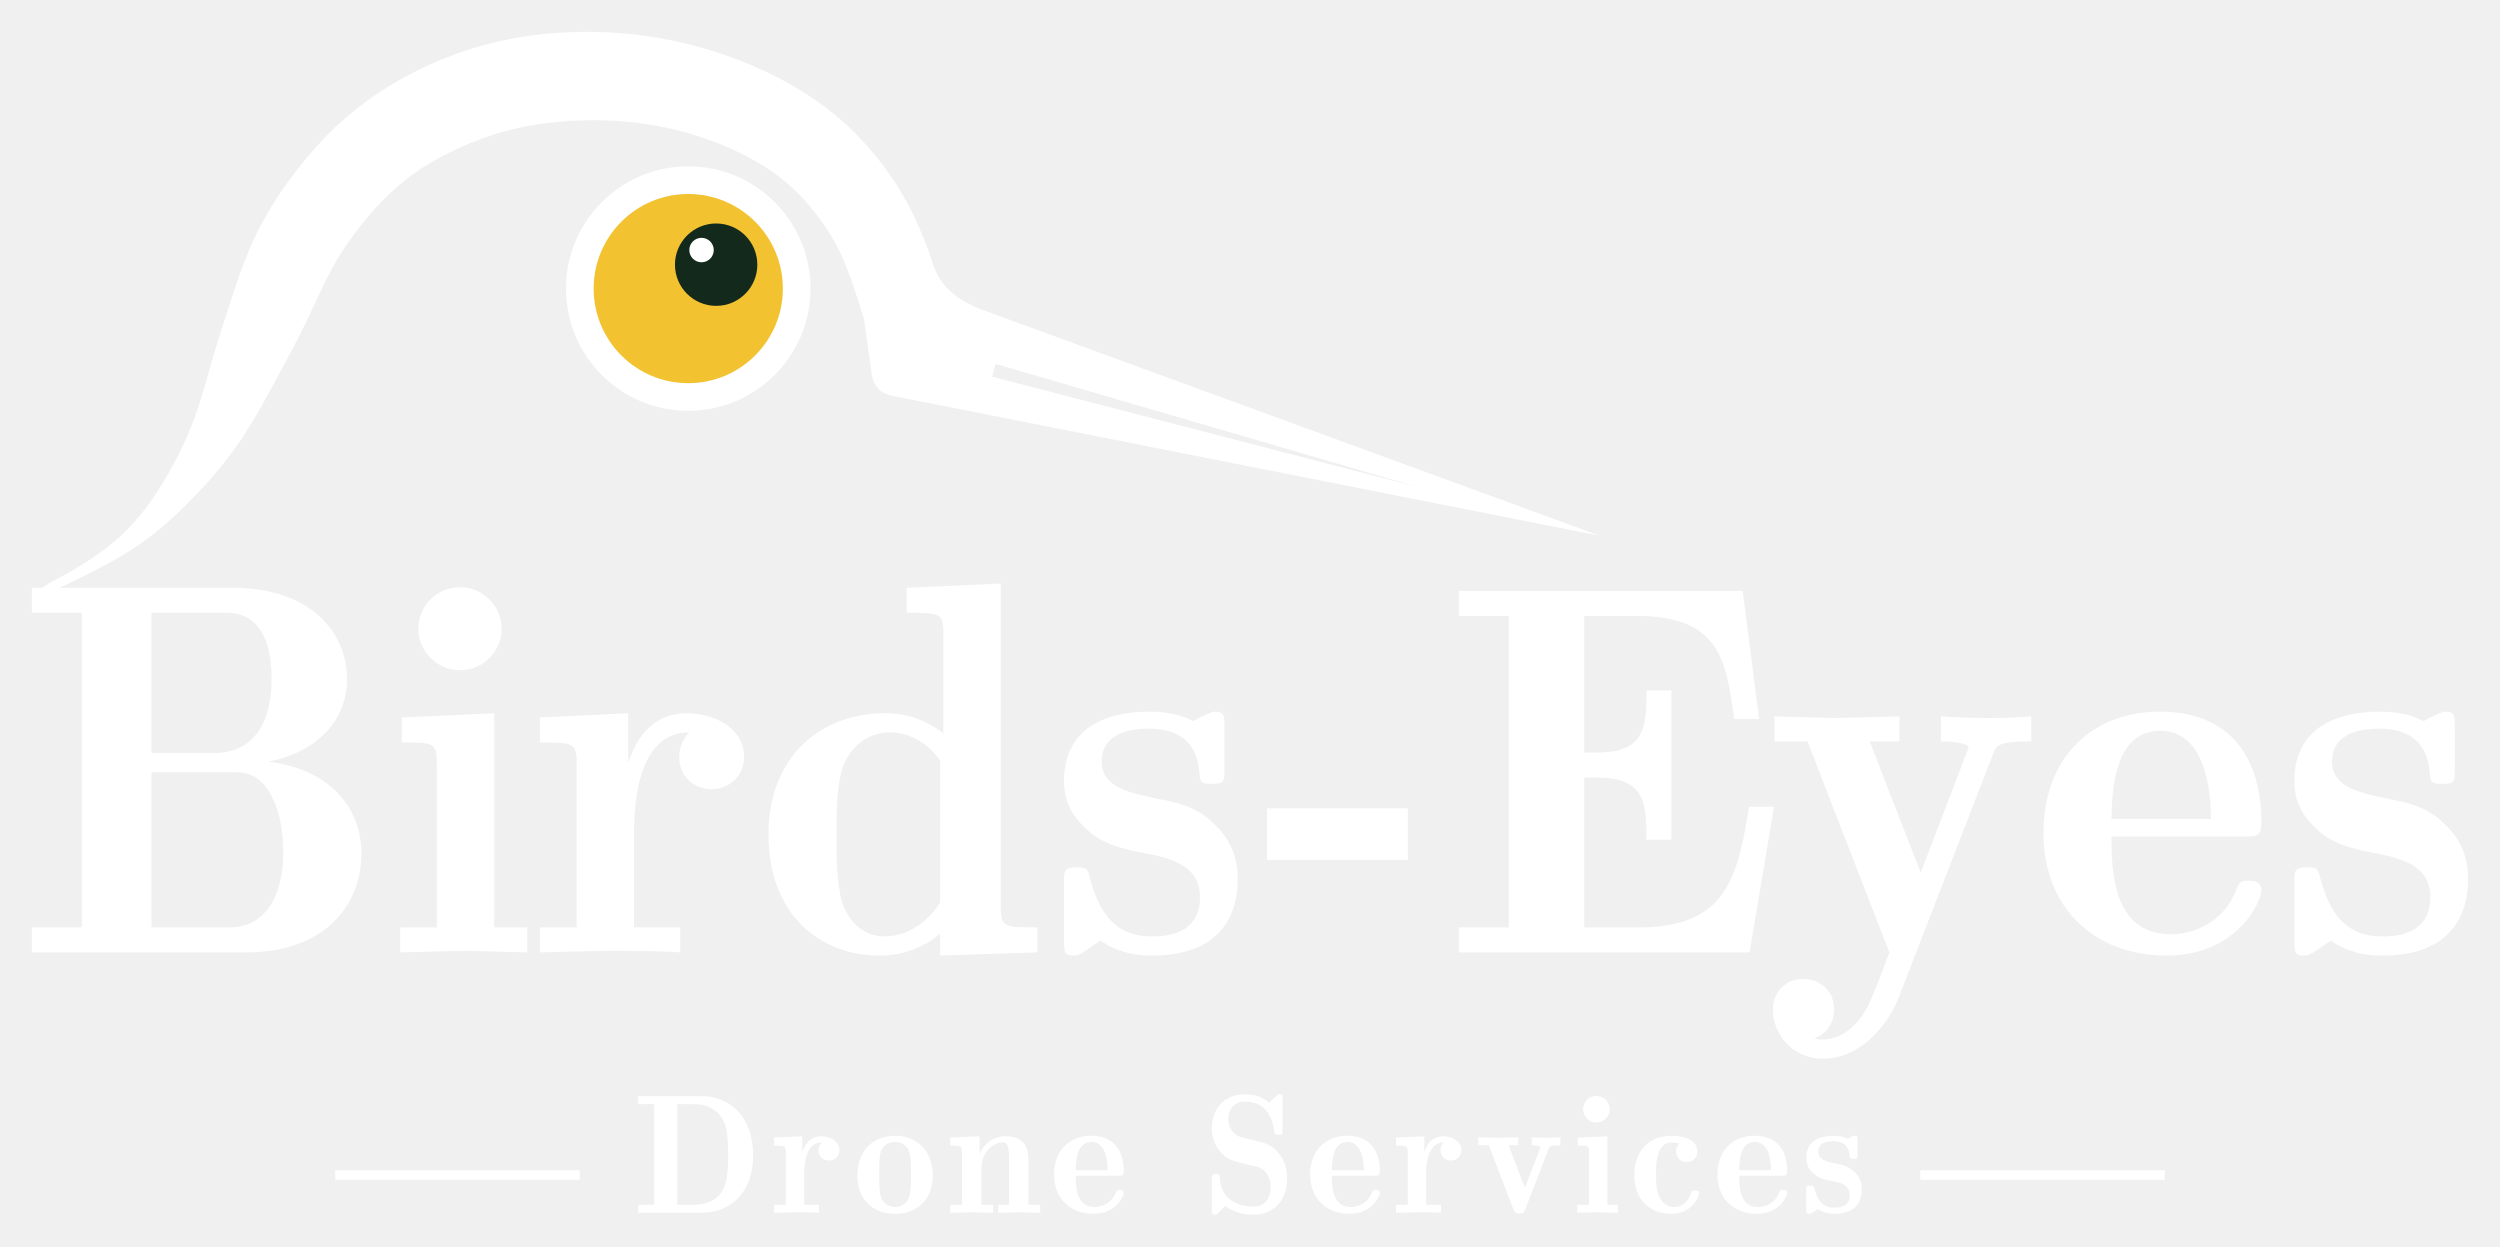
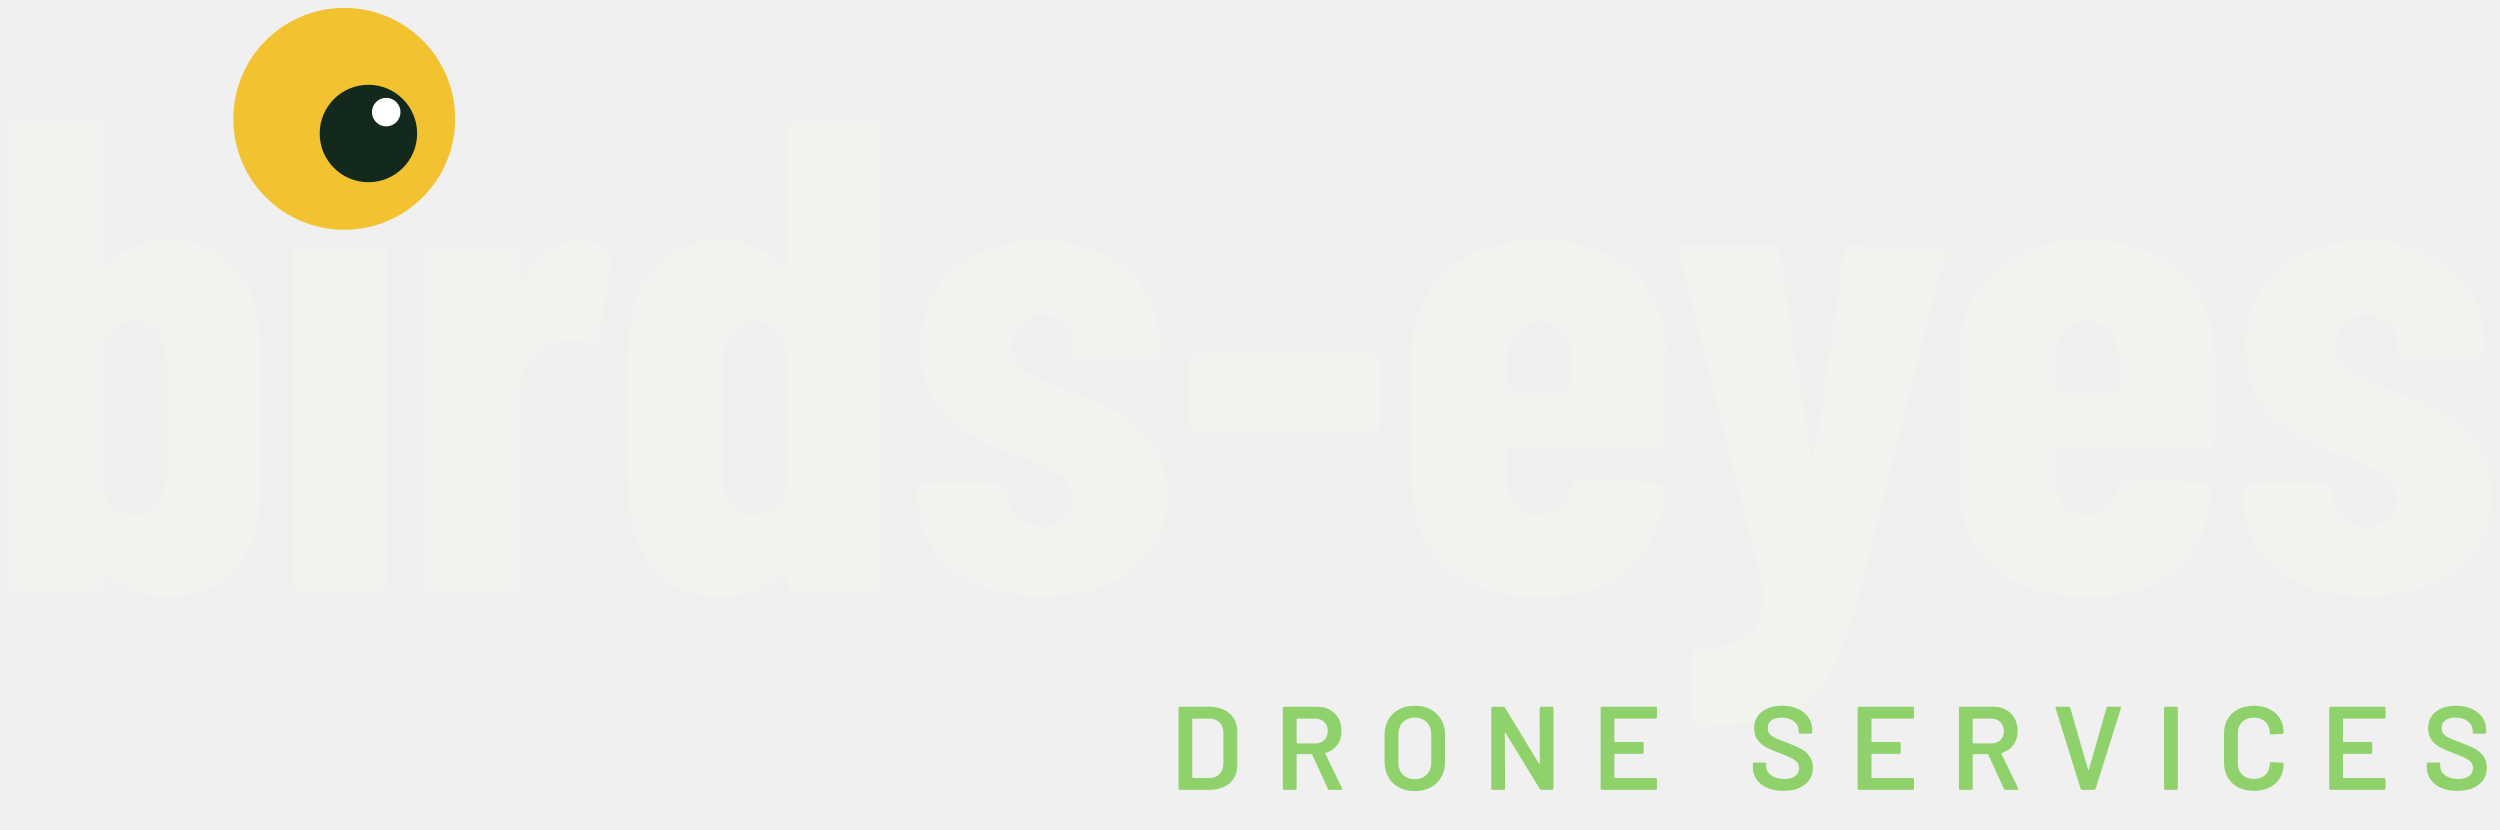
- <svg xmlns="http://www.w3.org/2000/svg" viewBox="-5.2 1.6 940.8 469.1" role="img" aria-labelledby="t">
-   <g fill="#FFFFFF">
-     <path d="M130.8 322.8C130.8 306.0 119.4 291.2 95.8 288.2C115.0 284.4 125.4 272.0 125.4 257.2C125.4 239.4 111.4 222.8 82.4 222.8H6.8V232.2H25.6V350.6H6.8V360.0H87.6C117.0 360.0 130.8 342.2 130.8 322.8ZM97.0 257.2C97.0 272.0 91.4 285.0 75.2 285.0H51.8V232.2H79.8C83.4 232.2 97.0 232.2 97.0 257.2ZM101.4 322.4C101.4 331.0 99.6 337.2 97.0 341.6C91.6 350.6 83.6 350.6 80.2 350.6H51.8V292.2H82.2C86.2 292.2 92.6 292.2 97.2 301.6C101.4 309.6 101.4 320.6 101.4 322.4Z M193.2 360.0V350.6H180.8V270.0L146 271.6V281.0C157.8 281.0 159.2 281.0 159.2 288.8V350.6H145.4V360.0L169.8 359.4ZM183.6 238.2C183.6 229.8 176.6 222.6 168 222.6C158.6 222.6 152.2 230.2 152.2 238.2C152.2 246.6 159.2 253.8 167.8 253.8C177.2 253.8 183.6 246.2 183.6 238.2Z M274.8 286.4C274.8 275.2 263.0 270.0 253.4 270.0C244.2 270.0 235.8 274.8 231.4 288.2H231.2V270.0L198.0 271.6V281.0C210.4 281.0 211.8 281.0 211.8 288.8V350.6H198.0V360.0L223.2 359.4C230.8 359.4 243.6 359.4 250.8 360.0V350.6H233.4V314.8C233.4 299.8 236.4 277.2 254.2 277.2C254.2 277.2 250.4 280.6 250.4 286.4C250.4 294.6 256.8 298.6 262.6 298.6C268.4 298.6 274.8 294.4 274.8 286.4Z M385.2 360.0V350.6C372.8 350.6 371.4 350.6 371.4 342.8V221.2L336 222.8V232.2C348.4 232.2 349.8 232.2 349.8 240.0V277.6C340.8 270.6 332.6 270.0 327.8 270.0C304 270.0 284 286.0 284 315.6C284 346.0 303.6 361.2 325.8 361.2C334 361.2 341.8 358.6 348.6 353.0V361.2ZM348.6 341.2C344 348.4 336.6 354.0 327.6 354.0C320.2 354.0 314.4 349.0 311.8 341.4C309.6 334.6 309.6 322.8 309.6 315.8C309.6 307.8 309.6 297.2 312 290.2C315 282.2 321.6 277.2 329.8 277.2C336 277.2 343.2 280.2 348.6 287.8Z M460.6 332.2C460.6 320.4 454.4 314.2 451.6 311.6C445.0 305.0 437.8 303.6 429.6 302.0C420.2 300.0 409.4 298.0 409.4 288.2C409.4 276.0 423.4 275.8 427.2 275.8C444.8 275.8 445.8 288.6 446.2 292.8C446.4 295.8 446.8 296.6 450.8 296.6C455.6 296.6 455.6 295.6 455.6 291.0V275.0C455.6 271.2 455.6 269.4 452.0 269.4C450.4 269.4 446.4 271.6 443.8 273.0C440.4 271.0 434.8 269.4 427.2 269.4C412.8 269.4 395.2 274.4 395.2 295.6C395.2 305.4 400.6 310.6 403.0 313.0C409.4 319.4 417.0 321.0 426.2 322.8C434.2 324.4 446.4 326.8 446.4 339.2C446.4 351.0 437.4 354.0 428.4 354.0C414.0 354.0 408.2 344.6 404.8 331.4C404.0 328.6 403.8 328.0 400.0 328.0C395.2 328.0 395.2 329.2 395.2 333.8V355.6C395.2 359.4 395.2 361.2 398.8 361.2C400.2 361.2 400.6 361.2 404.2 358.8C405.2 358.0 408.0 356.2 409.0 355.6C417.0 361.2 425.4 361.2 428.4 361.2C453.0 361.2 460.6 347.2 460.6 332.2Z M524.6 325.2V305.8H471.6V325.2Z M662.4 305.2H653.0C648.8 331.2 644.8 350.6 611.6 350.6H591.0V294.2H595.4C613.6 294.2 614.4 303.0 614.4 317.6H623.8V261.4H614.4C614.4 276.0 613.6 284.8 595.4 284.8H591.0V233.4H610.8C641.8 233.4 644.4 249.8 647.4 272.2H656.8L650.6 224.0H543.8V233.4H562.6V350.6H543.8V360.0H653.2Z M759.2 280.6V271.2C754.2 271.6 748.4 271.8 743.4 271.8C737.0 271.8 727.8 271.4 725.2 271.2V280.6C725.2 280.6 735.6 280.6 735.6 283.0L734.6 285.6L717.6 330.0L698.4 280.6H709.6V271.2L685.0 271.8L662.6 271.2V280.6H675.0L705.8 360.0C704.2 364.4 699.4 377.4 697.0 381.6C691.4 391.2 684.2 392.8 680.8 392.8C678.8 392.8 678.4 392.6 677.6 392.4C680.6 391.2 685.0 388.2 685.0 381.4C685.0 374.8 680.2 370.0 673.4 370.0C667.8 370.0 662.0 373.8 662.0 381.6C662.0 391.0 669.6 400.0 680.6 400.0C695.8 400.0 705.8 386.2 709.4 376.8L744.8 285.4C746.2 282.0 746.6 280.6 759.2 280.6Z M845.8 336.6C845.8 333.0 842.0 333.0 841.0 333.0C837.6 333.0 837.2 334.0 836.2 336.8C831.4 349.0 819.8 353.2 811.8 353.2C789.4 353.2 789.4 328.2 789.4 316.4H839.4C844.4 316.4 845.8 316.2 845.8 310.6C845.8 292.8 838.6 269.4 807.6 269.4C781.8 269.4 763.8 287.0 763.8 315.0C763.8 344.0 783.8 361.2 810.0 361.2C836.8 361.2 845.8 340.8 845.8 336.6ZM826.8 309.8H789.4C789.6 299.6 790.2 276.6 807.8 276.6C826.8 276.6 826.8 305.2 826.8 309.8Z M923.6 332.2C923.6 320.4 917.4 314.2 914.6 311.6C908.0 305.0 900.8 303.6 892.6 302.0C883.2 300.0 872.4 298.0 872.4 288.2C872.4 276.0 886.4 275.8 890.2 275.8C907.8 275.8 908.8 288.6 909.2 292.8C909.4 295.8 909.8 296.6 913.8 296.6C918.6 296.6 918.6 295.6 918.6 291.0V275.0C918.6 271.2 918.6 269.4 915.0 269.4C913.4 269.4 909.4 271.6 906.8 273.0C903.4 271.0 897.8 269.4 890.2 269.4C875.8 269.4 858.2 274.4 858.2 295.6C858.2 305.4 863.6 310.6 866.0 313.0C872.4 319.4 880.0 321.0 889.2 322.8C897.2 324.4 909.4 326.8 909.4 339.2C909.4 351.0 900.4 354.0 891.4 354.0C877.0 354.0 871.2 344.6 867.8 331.4C867.0 328.6 866.8 328.0 863.0 328.0C858.2 328.0 858.2 329.2 858.2 333.8V355.6C858.2 359.4 858.2 361.2 861.8 361.2C863.2 361.2 863.6 361.2 867.2 358.8C868.2 358.0 871.0 356.2 872.0 355.6C880.0 361.2 888.4 361.2 891.4 361.2C916.0 361.2 923.6 347.2 923.6 332.2Z" />
-     <g transform="translate(-3.20 17.20)">
-       <path d="M14.00 207.00 C14.17 206.63 13.19 206.07 15.05 204.76 C16.90 203.46 21.83 201.14 25.11 199.18 C28.40 197.22 31.69 195.21 34.76 193.01 C37.83 190.81 40.81 188.51 43.53 185.99 C46.25 183.46 48.74 180.72 51.09 177.85 C53.44 174.98 55.57 171.90 57.61 168.78 C59.64 165.66 61.53 162.39 63.29 159.13 C65.05 155.87 66.70 152.54 68.17 149.20 C69.64 145.86 70.92 142.53 72.12 139.08 C73.32 135.64 74.31 132.13 75.39 128.53 C76.46 124.92 77.47 121.16 78.58 117.45 C79.69 113.74 80.88 109.93 82.05 106.26 C83.22 102.58 84.36 99.05 85.59 95.39 C86.82 91.72 87.95 88.07 89.42 84.27 C90.89 80.47 92.49 76.47 94.38 72.61 C96.28 68.76 98.49 64.84 100.77 61.16 C103.05 57.48 105.51 53.99 108.08 50.56 C110.65 47.12 113.31 43.80 116.20 40.56 C119.09 37.32 122.15 34.12 125.41 31.13 C128.67 28.14 132.17 25.25 135.74 22.63 C139.31 20.00 143.05 17.59 146.83 15.37 C150.61 13.16 154.48 11.16 158.42 9.33 C162.36 7.50 166.38 5.85 170.48 4.39 C174.59 2.94 178.81 1.65 183.05 0.60 C187.29 -0.46 191.62 -1.30 195.90 -1.95 C200.19 -2.60 204.48 -3.02 208.76 -3.30 C213.04 -3.57 217.31 -3.66 221.59 -3.59 C225.86 -3.51 230.16 -3.27 234.42 -2.85 C238.68 -2.43 242.95 -1.84 247.17 -1.08 C251.39 -0.31 255.58 0.62 259.73 1.72 C263.88 2.83 268.01 4.11 272.06 5.55 C276.11 6.99 280.10 8.60 284.02 10.39 C287.95 12.17 291.82 14.10 295.62 16.27 C299.42 18.45 303.22 20.81 306.83 23.45 C310.44 26.08 314.02 29.01 317.30 32.08 C320.58 35.15 323.67 38.48 326.53 41.88 C329.39 45.28 332.01 48.79 334.45 52.50 C336.90 56.21 339.20 60.21 341.19 64.16 C343.19 68.11 345.09 72.91 346.43 76.22 C347.76 79.53 348.73 82.73 349.19 84.03 Q352.86 95.58 367.89 101.07 L600.00 186.00 L333.87 133.36 Q327.00 132.00 326.03 125.07 L323.14 104.42 C322.58 102.67 320.95 97.32 319.79 93.92 C318.62 90.51 317.46 87.12 316.16 84.01 C314.86 80.89 313.55 78.04 311.98 75.22 C310.41 72.40 308.63 69.72 306.72 67.09 C304.82 64.47 302.71 61.85 300.53 59.48 C298.35 57.11 296.08 54.92 293.65 52.87 C291.21 50.83 288.65 48.99 285.93 47.24 C283.20 45.48 280.28 43.87 277.29 42.37 C274.31 40.87 271.16 39.48 268.00 38.24 C264.85 37.00 261.61 35.88 258.35 34.91 C255.09 33.93 251.78 33.10 248.44 32.40 C245.11 31.70 241.72 31.13 238.33 30.70 C234.94 30.26 231.54 29.96 228.12 29.79 C224.71 29.62 221.27 29.58 217.84 29.66 C214.42 29.75 210.97 29.95 207.58 30.28 C204.20 30.61 200.84 31.06 197.55 31.65 C194.26 32.25 191.03 32.97 187.83 33.86 C184.62 34.74 181.44 35.78 178.31 36.95 C175.17 38.12 172.04 39.44 169.02 40.88 C166.00 42.32 163.02 43.88 160.19 45.56 C157.36 47.25 154.65 49.03 152.05 50.98 C149.46 52.94 147.01 55.02 144.61 57.28 C142.22 59.53 139.91 61.98 137.68 64.53 C135.45 67.08 133.25 69.83 131.23 72.57 C129.21 75.31 127.30 78.09 125.55 80.96 C123.80 83.82 122.31 86.66 120.73 89.75 C119.15 92.84 117.71 96.11 116.09 99.49 C114.47 102.86 112.78 106.51 111.03 109.99 C109.28 113.47 107.42 116.95 105.60 120.37 C103.78 123.78 102.00 127.07 100.12 130.49 C98.23 133.92 96.36 137.43 94.29 140.91 C92.21 144.38 90.02 147.97 87.66 151.35 C85.31 154.73 82.76 158.05 80.16 161.21 C77.56 164.37 74.85 167.36 72.07 170.29 C69.29 173.21 66.43 176.05 63.46 178.77 C60.48 181.48 57.42 184.13 54.22 186.55 C51.02 188.97 47.65 191.23 44.25 193.30 C40.86 195.36 37.33 197.16 33.86 198.97 C30.38 200.78 26.59 202.59 23.40 204.16 C20.20 205.73 16.25 207.92 14.68 208.39 C13.12 208.87 14.11 207.23 14.00 207.00 Z M371.34 126.15 L531.60 167.72 L372.66 121.33 Z" />
-       <path d="M211.00 93.00 a46.00 46.00 0 1 0 92.00 0 a46.00 46.00 0 1 0 -92.00 0 Z M222.00 93.00 a35.00 35.00 0 1 1 70.00 0 a35.00 35.00 0 1 1 -70.00 0 Z" />
-       <path fill="#F2C230" d="M221.40 93.00 a35.60 35.60 0 1 0 71.20 0 a35.60 35.60 0 1 0 -71.20 0 Z" />
-       <path fill="#13291C" d="M252.00 84.00 a15.50 15.50 0 1 0 31.00 0 a15.50 15.50 0 1 0 -31.00 0 Z" />
-       <path fill="#FFFFFF" d="M257.40 78.50 a4.60 4.60 0 1 0 9.20 0 a4.60 4.60 0 1 0 -9.20 0 Z" />
-     </g>
-     <path d="M278.224 436.432C278.224 421.584 269.264 414.096 258.768 414.096H234.96V417.104H240.976V454.992H234.96V458.0H258.768C269.456 458.0 278.224 450.64 278.224 436.432ZM268.816 436.432C268.816 443.152 268.304 446.736 266.768 449.552C264.72 453.136 260.752 454.992 256.144 454.992H249.68V417.104H256.08C260.624 417.104 264.656 418.96 266.768 422.864C268.304 425.616 268.816 429.328 268.816 436.432Z M310.672 434.448C310.672 430.864 306.896 429.2 303.824 429.2C300.88 429.2 298.192 430.736 296.784 435.024H296.72V429.2L286.096 429.712V432.72C290.064 432.72 290.512 432.72 290.512 435.216V454.992H286.096V458.0L294.16 457.808C296.592 457.808 300.688 457.808 302.992 458.0V454.992H297.424V443.536C297.424 438.736 298.384 431.504 304.08 431.504C304.08 431.504 302.864 432.592 302.864 434.448C302.864 437.072 304.912 438.352 306.768 438.352C308.624 438.352 310.672 437.008 310.672 434.448Z M345.808 443.984C345.808 434.96 340.176 429.008 331.6 429.008C323.344 429.008 317.456 434.704 317.456 443.984C317.456 453.2 323.472 458.384 331.6 458.384C340.048 458.384 345.808 452.944 345.808 443.984ZM337.616 443.344C337.616 446.352 337.616 449.68 336.976 451.856C336.336 454.352 333.968 455.824 331.664 455.824C329.296 455.824 326.864 454.416 326.16 451.6C325.648 449.488 325.648 445.584 325.648 443.344C325.648 440.336 325.648 437.264 326.224 435.216C326.864 432.784 329.232 431.312 331.6 431.312C334.352 431.312 336.464 433.168 337.04 435.216C337.616 437.328 337.616 440.4 337.616 443.344Z M386.256 458.0V454.992H381.84V438.224C381.84 433.424 380.304 429.2 373.2 429.2C368.592 429.2 365.328 431.824 363.472 435.664H363.408V429.2L352.4 429.712V432.72C356.368 432.72 356.816 432.72 356.816 435.216V454.992H352.4V458.0L360.464 457.808L368.528 458.0V454.992H364.112V441.616C364.112 434.512 369.04 431.504 372.24 431.504C373.264 431.504 374.544 431.824 374.544 437.456V454.992H370.384V458.0L378.256 457.808Z M417.68 450.512C417.68 449.36 416.464 449.36 416.144 449.36C415.056 449.36 414.928 449.68 414.608 450.576C413.072 454.48 409.36 455.824 406.8 455.824C399.632 455.824 399.632 447.824 399.632 444.048H415.632C417.232 444.048 417.68 443.984 417.68 442.192C417.68 436.496 415.376 429.008 405.456 429.008C397.2 429.008 391.44 434.64 391.44 443.6C391.44 452.88 397.84 458.384 406.224 458.384C414.8 458.384 417.68 451.856 417.68 450.512ZM411.6 441.936H399.632C399.696 438.672 399.888 431.312 405.52 431.312C411.6 431.312 411.6 440.464 411.6 441.936Z M479.184 445.008C479.184 441.168 477.968 438.224 476.368 436.048C473.68 432.4 471.184 431.824 465.744 430.48C463.952 430.032 461.776 429.52 461.072 429.264C458.896 428.432 457.04 426.0 457.04 422.864C457.04 419.792 458.576 416.144 463.376 416.144C472.784 416.144 474.064 425.168 474.384 427.6C474.576 428.56 474.896 428.688 475.92 428.688C477.456 428.688 477.456 428.368 477.456 426.896V415.184C477.456 413.968 477.456 413.392 476.304 413.392C475.728 413.392 475.664 413.456 474.192 414.864L472.464 416.592C469.968 414.48 467.024 413.392 463.312 413.392C455.312 413.392 450.832 419.024 450.832 426.192C450.832 429.968 452.176 432.784 453.904 434.896C456.464 437.968 458.768 438.48 464.4 439.888C465.872 440.208 468.368 440.848 468.752 440.976C471.888 442.384 472.976 445.584 472.976 448.208C472.976 451.344 471.696 455.696 466.512 455.696C461.968 455.696 454.288 453.84 453.84 444.88C453.776 443.728 453.776 443.408 452.368 443.408C450.832 443.408 450.832 443.792 450.832 445.264V456.912C450.832 458.128 450.832 458.704 451.984 458.704C452.56 458.704 452.624 458.64 454.096 457.232L455.888 455.44C459.6 458.256 464.08 458.704 466.576 458.704C474.896 458.704 479.184 452.56 479.184 445.008Z M514.064 450.512C514.064 449.36 512.848 449.36 512.528 449.36C511.44 449.36 511.312 449.68 510.992 450.576C509.456 454.48 505.744 455.824 503.184 455.824C496.016 455.824 496.016 447.824 496.016 444.048H512.016C513.616 444.048 514.064 443.984 514.064 442.192C514.064 436.496 511.76 429.008 501.84 429.008C493.584 429.008 487.824 434.64 487.824 443.6C487.824 452.88 494.224 458.384 502.608 458.384C511.184 458.384 514.064 451.856 514.064 450.512ZM507.984 441.936H496.016C496.08 438.672 496.272 431.312 501.904 431.312C507.984 431.312 507.984 440.464 507.984 441.936Z M544.72 434.448C544.72 430.864 540.944 429.2 537.872 429.2C534.928 429.2 532.24 430.736 530.832 435.024H530.768V429.2L520.144 429.712V432.72C524.112 432.72 524.56 432.72 524.56 435.216V454.992H520.144V458.0L528.208 457.808C530.64 457.808 534.736 457.808 537.04 458.0V454.992H531.472V443.536C531.472 438.736 532.432 431.504 538.128 431.504C538.128 431.504 536.912 432.592 536.912 434.448C536.912 437.072 538.96 438.352 540.816 438.352C542.672 438.352 544.72 437.008 544.72 434.448Z M582.032 432.592V429.584C580.432 429.712 578.576 429.776 576.976 429.776C574.928 429.776 572.112 429.648 571.216 429.584V432.592C571.664 432.592 574.48 432.656 574.48 433.36C574.48 433.36 574.48 433.488 574.224 434.128L568.656 448.592L562.512 432.592H566.16V429.584L558.288 429.776L551.12 429.584V432.592H555.088L564.24 456.464C564.88 458.128 565.584 458.256 566.608 458.256C568.208 458.256 568.464 457.552 568.848 456.528L577.552 434.0C577.936 432.976 578.128 432.592 582.032 432.592Z M603.664 458.0V454.992H599.696V429.2L588.56 429.712V432.72C592.336 432.72 592.784 432.72 592.784 435.216V454.992H588.368V458.0L596.176 457.808ZM600.592 419.024C600.592 416.336 598.352 414.032 595.6 414.032C592.592 414.032 590.544 416.464 590.544 419.024C590.544 421.712 592.784 424.016 595.536 424.016C598.544 424.016 600.592 421.584 600.592 419.024Z M634.256 450.512C634.256 449.616 633.36 449.616 632.72 449.616C631.76 449.616 631.504 449.68 631.248 450.448C630.8 451.728 629.392 455.824 624.656 455.824C622.352 455.824 620.368 454.416 619.216 451.92C618.064 449.424 618.0 446.544 618.0 443.472C618.0 439.504 618.0 431.568 623.952 431.568C625.104 431.568 625.808 431.696 626.832 431.888C626.256 432.4 625.552 433.424 625.552 434.896C625.552 437.712 627.792 438.928 629.52 438.928C631.504 438.928 633.552 437.584 633.552 434.896C633.552 430.672 628.816 429.008 623.76 429.008C615.312 429.008 609.808 434.832 609.808 443.792C609.808 453.264 616.016 458.384 623.568 458.384C632.272 458.384 634.256 451.216 634.256 450.512Z M667.344 450.512C667.344 449.36 666.128 449.36 665.808 449.36C664.72 449.36 664.592 449.68 664.272 450.576C662.736 454.48 659.024 455.824 656.464 455.824C649.296 455.824 649.296 447.824 649.296 444.048H665.296C666.896 444.048 667.344 443.984 667.344 442.192C667.344 436.496 665.04 429.008 655.12 429.008C646.864 429.008 641.104 434.64 641.104 443.6C641.104 452.88 647.504 458.384 655.888 458.384C664.464 458.384 667.344 451.856 667.344 450.512ZM661.264 441.936H649.296C649.36 438.672 649.552 431.312 655.184 431.312C661.264 431.312 661.264 440.464 661.264 441.936Z M695.44 449.104C695.44 445.328 693.456 443.344 692.56 442.512C690.448 440.4 688.144 439.952 685.52 439.44C682.512 438.8 679.056 438.16 679.056 435.024C679.056 431.12 683.536 431.056 684.752 431.056C690.384 431.056 690.704 435.152 690.832 436.496C690.896 437.456 691.024 437.712 692.304 437.712C693.84 437.712 693.84 437.392 693.84 435.92V430.8C693.84 429.584 693.84 429.008 692.688 429.008C692.176 429.008 690.896 429.712 690.064 430.16C688.976 429.52 687.184 429.008 684.752 429.008C680.144 429.008 674.512 430.608 674.512 437.392C674.512 440.528 676.24 442.192 677.008 442.96C679.056 445.008 681.488 445.52 684.432 446.096C686.992 446.608 690.896 447.376 690.896 451.344C690.896 455.12 688.016 456.08 685.136 456.08C680.528 456.08 678.672 453.072 677.584 448.848C677.328 447.952 677.264 447.76 676.048 447.76C674.512 447.76 674.512 448.144 674.512 449.616V456.592C674.512 457.808 674.512 458.384 675.664 458.384C676.112 458.384 676.24 458.384 677.392 457.616C677.712 457.36 678.608 456.784 678.928 456.592C681.488 458.384 684.176 458.384 685.136 458.384C693.008 458.384 695.44 453.904 695.44 449.104Z" />
-     <path d="M120.96 441.99h92v3.6h-92Z M717.44 441.99h92v3.6h-92Z" />
-   </g>
+ <svg xmlns="http://www.w3.org/2000/svg" viewBox="4.5 0.6 631.1 209.4" role="img" aria-label="Birds-Eyes Drone Services">
+   <path fill="#F1F3EE" d="M70.38 89.82V122.8Q70.38 136.23 64.43 143.8Q58.48 151.36 46.75 151.36Q37.23 151.36 31.45 144.9Q31.11 144.56 30.77 144.64Q30.43 144.73 30.43 145.24V147.96Q30.43 148.81 29.84 149.41Q29.24 150 28.39 150H8.5Q7.65 150 7.06 149.41Q6.46 148.81 6.46 147.96V33.04Q6.46 32.19 7.06 31.59Q7.65 31 8.5 31H28.39Q29.24 31 29.84 31.59Q30.43 32.19 30.43 33.04V67.55Q30.43 67.89 30.77 67.89Q31.45 67.89 32.13 67.04Q37.91 61.26 46.75 61.26Q58.31 61.26 64.34 68.66Q70.38 76.05 70.38 89.82ZM38.42 81.83Q35.36 81.83 33.15 83.87Q30.94 85.91 30.43 89.31V123.31Q30.94 126.71 33.15 128.75Q35.36 130.79 38.42 130.79Q41.99 130.79 44.2 128.07Q46.41 125.35 46.41 121.1V91.52Q46.41 87.27 44.2 84.55Q41.99 81.83 38.42 81.83ZM78.37 147.96V64.66Q78.37 63.81 78.97 63.21Q79.56 62.62 80.41 62.62H100.3Q101.15 62.62 101.75 63.21Q102.34 63.81 102.34 64.66V147.96Q102.34 148.81 101.75 149.41Q101.15 150 100.3 150H80.41Q79.56 150 78.97 149.41Q78.37 148.81 78.37 147.96ZM157.93 63.3Q159.29 64.15 158.95 65.85L155.72 85.74Q155.55 87.61 153.34 87.1Q151.47 86.42 148.75 86.42Q146.2 86.42 144.33 87.1Q140.42 87.78 138.04 91.78Q135.66 95.77 135.66 101.04V147.79Q135.66 148.64 135.06 149.24Q134.47 149.83 133.62 149.83H113.73Q112.88 149.83 112.28 149.24Q111.69 148.64 111.69 147.79V64.66Q111.69 63.81 112.28 63.21Q112.88 62.62 113.73 62.62H133.62Q134.47 62.62 135.06 63.21Q135.66 63.81 135.66 64.66V71.29Q135.66 71.97 135.92 72.06Q136.17 72.14 136.51 71.63Q141.1 61.6 150.79 61.6Q155.38 61.6 157.93 63.3ZM205.02 31H224.91Q225.76 31 226.36 31.59Q226.95 32.19 226.95 33.04V147.96Q226.95 148.81 226.36 149.41Q225.76 150 224.91 150H205.02Q204.17 150 203.58 149.41Q202.98 148.81 202.98 147.96V145.24Q202.98 144.73 202.64 144.64Q202.3 144.56 201.96 144.9Q196.18 151.36 186.66 151.36Q174.93 151.36 168.98 143.8Q163.03 136.23 163.03 122.8V89.82Q163.03 76.05 169.07 68.66Q175.1 61.26 186.66 61.26Q190.4 61.26 194.48 62.7Q198.56 64.15 201.96 67.89Q202.3 68.23 202.64 68.14Q202.98 68.06 202.98 67.55V33.04Q202.98 32.19 203.58 31.59Q204.17 31 205.02 31ZM202.98 123.31V89.31Q202.47 85.91 200.26 83.87Q198.05 81.83 194.99 81.83Q191.42 81.83 189.21 84.55Q187 87.27 187 91.52V121.1Q187 125.35 189.21 128.07Q191.42 130.79 194.99 130.79Q198.05 130.79 200.26 128.75Q202.47 126.71 202.98 123.31ZM236.13 125.86V124.67Q236.13 123.82 236.73 123.22Q237.32 122.63 238.17 122.63H256.87Q257.72 122.63 258.32 123.22Q258.91 123.82 258.91 124.67V125.18Q258.91 128.75 261.46 131.05Q264.01 133.34 267.75 133.34Q271.15 133.34 273.11 131.38Q275.06 129.43 275.06 126.37Q275.06 122.63 271.83 120.5Q268.6 118.38 264.61 116.94Q260.61 115.49 259.08 114.98Q249.73 111.58 243.36 105.54Q236.98 99.51 236.98 88.12Q236.98 75.71 245.14 68.57Q253.3 61.43 266.9 61.43Q281.01 61.43 289.25 68.91Q297.5 76.39 297.5 89.14Q297.5 89.99 296.9 90.58Q296.31 91.18 295.46 91.18H277.27Q276.42 91.18 275.83 90.58Q275.23 89.99 275.23 89.14V87.78Q275.23 84.38 273.11 82.25Q270.98 80.13 267.58 80.13Q264.01 80.13 261.97 82.42Q259.93 84.72 259.93 87.78Q259.93 91.86 263.42 94.15Q266.9 96.45 274.04 99.17Q281.35 101.89 286.54 104.69Q291.72 107.5 295.46 112.69Q299.2 117.87 299.2 125.69Q299.2 137.42 290.62 144.31Q282.03 151.19 267.75 151.19Q253.3 151.19 244.72 144.31Q236.13 137.42 236.13 125.86ZM304.81 108.01V91.52Q304.81 90.67 305.4 90.07Q306 89.48 306.85 89.48H350.88Q351.73 89.48 352.33 90.07Q352.92 90.67 352.92 91.52V108.01Q352.92 108.86 352.33 109.45Q351.73 110.05 350.88 110.05H306.85Q306 110.05 305.4 109.45Q304.81 108.86 304.81 108.01ZM423.13 113.79H385.73Q384.88 113.79 384.88 114.64V120.93Q384.88 125.18 387.18 127.98Q389.47 130.79 393.04 130.79Q396.27 130.79 398.31 128.66Q400.35 126.54 401.03 123.31Q401.54 121.61 403.24 121.61L422.79 122.63Q423.64 122.63 424.24 123.22Q424.83 123.82 424.66 124.84Q423.47 137.93 415.57 144.65Q407.66 151.36 393.04 151.36Q377.91 151.36 369.41 143.8Q360.91 136.23 360.91 122.8V89.82Q360.91 76.9 369.5 69.08Q378.08 61.26 393.04 61.26Q408 61.26 416.59 69.08Q425.17 76.9 425.17 89.82V111.75Q425.17 112.6 424.58 113.19Q423.98 113.79 423.13 113.79ZM384.88 91.52V98.15Q384.88 99 385.73 99H400.35Q401.2 99 401.2 98.15V91.52Q401.2 87.27 398.91 84.55Q396.61 81.83 393.04 81.83Q389.47 81.83 387.18 84.55Q384.88 87.27 384.88 91.52ZM431.46 181.79V166.15Q431.46 164.11 432.99 164.11Q441.83 163.94 445.57 161.31Q449.31 158.67 449.82 150.51L449.65 149.49L428.23 64.66V63.98Q428.23 62.45 430.1 62.45H451.52Q453.56 62.45 453.73 64.32L461.55 114.81Q461.72 115.49 462.06 115.49Q462.4 115.49 462.57 114.81L470.05 64.32Q470.22 62.45 472.26 62.45L493.68 62.79Q496.06 62.79 495.55 65L473.11 153.23Q469.71 165.64 465.89 171.84Q462.06 178.05 454.67 180.94Q447.27 183.83 433.33 183.83H432.48Q432.14 183.83 431.8 183.24Q431.46 182.64 431.46 181.79ZM561.34 113.79H523.94Q523.09 113.79 523.09 114.64V120.93Q523.09 125.18 525.38 127.98Q527.68 130.79 531.25 130.79Q534.48 130.79 536.52 128.66Q538.56 126.54 539.24 123.31Q539.75 121.61 541.45 121.61L561 122.63Q561.85 122.63 562.45 123.22Q563.04 123.82 562.87 124.84Q561.68 137.93 553.78 144.65Q545.87 151.36 531.25 151.36Q516.12 151.36 507.62 143.8Q499.12 136.23 499.12 122.8V89.82Q499.12 76.9 507.71 69.08Q516.29 61.26 531.25 61.26Q546.21 61.26 554.8 69.08Q563.38 76.9 563.38 89.82V111.75Q563.38 112.6 562.79 113.19Q562.19 113.79 561.34 113.79ZM523.09 91.52V98.15Q523.09 99 523.94 99H538.56Q539.41 99 539.41 98.15V91.52Q539.41 87.27 537.12 84.55Q534.82 81.83 531.25 81.83Q527.68 81.83 525.38 84.55Q523.09 87.27 523.09 91.52ZM570.52 125.86V124.67Q570.52 123.82 571.12 123.22Q571.71 122.63 572.56 122.63H591.26Q592.11 122.63 592.71 123.22Q593.3 123.82 593.3 124.67V125.18Q593.3 128.75 595.85 131.05Q598.4 133.34 602.14 133.34Q605.54 133.34 607.5 131.38Q609.45 129.43 609.45 126.37Q609.45 122.63 606.22 120.5Q602.99 118.38 599 116.94Q595 115.49 593.47 114.98Q584.12 111.58 577.75 105.54Q571.37 99.51 571.37 88.12Q571.37 75.71 579.53 68.57Q587.69 61.43 601.29 61.43Q615.4 61.43 623.65 68.91Q631.89 76.39 631.89 89.14Q631.89 89.99 631.3 90.58Q630.7 91.18 629.85 91.18H611.66Q610.81 91.18 610.22 90.58Q609.62 89.99 609.62 89.14V87.78Q609.62 84.38 607.5 82.25Q605.37 80.13 601.97 80.13Q598.4 80.13 596.36 82.42Q594.32 84.72 594.32 87.78Q594.32 91.86 597.81 94.15Q601.29 96.45 608.43 99.17Q615.74 101.89 620.92 104.69Q626.11 107.5 629.85 112.69Q633.59 117.87 633.59 125.69Q633.59 137.42 625.01 144.31Q616.42 151.19 602.14 151.19Q587.69 151.19 579.11 144.31Q570.52 137.42 570.52 125.86Z" />
+   <circle cx="91.4" cy="30.6" r="28.0" fill="#F2C230" />
+   <circle cx="97.5" cy="34.3" r="12.3" fill="#13291C" />
+   <circle cx="102.0" cy="28.9" r="3.6" fill="#fff" />
+   <path fill="#8FD16A" d="M302 199.64V179.36Q302 179.21 302.11 179.11Q302.21 179 302.36 179H309.68Q311.81 179 313.43 179.75Q315.05 180.5 315.94 181.89Q316.82 183.29 316.82 185.15V193.85Q316.82 195.71 315.94 197.11Q315.05 198.5 313.43 199.25Q311.81 200 309.68 200H302.36Q302.21 200 302.11 199.89Q302 199.79 302 199.64ZM305.63 197H309.83Q311.42 197 312.37 196Q313.31 194.99 313.34 193.31V185.72Q313.34 184.01 312.38 183Q311.42 182 309.8 182H305.63Q305.48 182 305.48 182.15V196.85Q305.48 197 305.63 197ZM339.71 199.73 335.75 191.09Q335.69 190.97 335.57 190.97H331.97Q331.82 190.97 331.82 191.12V199.64Q331.82 199.79 331.72 199.89Q331.61 200 331.46 200H328.7Q328.55 200 328.45 199.89Q328.34 199.79 328.34 199.64V179.36Q328.34 179.21 328.45 179.11Q328.55 179 328.7 179H336.95Q338.78 179 340.19 179.76Q341.6 180.53 342.38 181.93Q343.16 183.32 343.16 185.12Q343.16 187.19 342.1 188.64Q341.03 190.1 339.14 190.67Q339.08 190.67 339.05 190.73Q339.02 190.79 339.05 190.85L343.28 199.58Q343.34 199.7 343.34 199.76Q343.34 200 343.01 200H340.13Q339.83 200 339.71 199.73ZM331.82 182.15V188.12Q331.82 188.27 331.97 188.27H336.47Q337.91 188.27 338.8 187.42Q339.68 186.56 339.68 185.15Q339.68 183.74 338.8 182.87Q337.91 182 336.47 182H331.97Q331.82 182 331.82 182.15ZM354.02 192.92V186.08Q354.02 183.92 354.98 182.25Q355.94 180.59 357.67 179.68Q359.39 178.76 361.64 178.76Q363.92 178.76 365.64 179.68Q367.37 180.59 368.33 182.25Q369.29 183.92 369.29 186.08V192.92Q369.29 195.11 368.33 196.79Q367.37 198.47 365.64 199.38Q363.92 200.3 361.64 200.3Q359.39 200.3 357.65 199.38Q355.91 198.47 354.97 196.79Q354.02 195.11 354.02 192.92ZM365.81 193.04V186.05Q365.81 184.1 364.67 182.93Q363.53 181.76 361.64 181.76Q359.78 181.76 358.64 182.93Q357.5 184.1 357.5 186.05V193.04Q357.5 194.96 358.64 196.13Q359.78 197.3 361.64 197.3Q363.53 197.3 364.67 196.13Q365.81 194.96 365.81 193.04ZM393.53 179H396.29Q396.44 179 396.55 179.11Q396.65 179.21 396.65 179.36V199.64Q396.65 199.79 396.55 199.89Q396.44 200 396.29 200H393.62Q393.32 200 393.2 199.76L384.56 185.6Q384.5 185.51 384.44 185.52Q384.38 185.54 384.38 185.66L384.44 199.64Q384.44 199.79 384.34 199.89Q384.23 200 384.08 200H381.32Q381.17 200 381.07 199.89Q380.96 199.79 380.96 199.64V179.36Q380.96 179.21 381.07 179.11Q381.17 179 381.32 179H383.99Q384.29 179 384.41 179.24L393.02 193.4Q393.08 193.49 393.14 193.48Q393.2 193.46 393.2 193.34L393.17 179.36Q393.17 179.21 393.28 179.11Q393.38 179 393.53 179ZM422.42 182H412.19Q412.04 182 412.04 182.15V187.76Q412.04 187.91 412.19 187.91H419.06Q419.21 187.91 419.32 188.01Q419.42 188.12 419.42 188.27V190.55Q419.42 190.7 419.32 190.81Q419.21 190.91 419.06 190.91H412.19Q412.04 190.91 412.04 191.06V196.85Q412.04 197 412.19 197H422.42Q422.57 197 422.68 197.11Q422.78 197.21 422.78 197.36V199.64Q422.78 199.79 422.68 199.89Q422.57 200 422.42 200H408.92Q408.77 200 408.67 199.89Q408.56 199.79 408.56 199.64V179.36Q408.56 179.21 408.67 179.11Q408.77 179 408.92 179H422.42Q422.57 179 422.68 179.11Q422.78 179.21 422.78 179.36V181.64Q422.78 181.79 422.68 181.89Q422.57 182 422.42 182ZM446.99 194.21V193.46Q446.99 193.31 447.1 193.2Q447.2 193.1 447.35 193.1H450.02Q450.17 193.1 450.27 193.2Q450.38 193.31 450.38 193.46V194.03Q450.38 195.41 451.61 196.32Q452.84 197.24 454.97 197.24Q456.8 197.24 457.73 196.46Q458.66 195.68 458.66 194.45Q458.66 193.61 458.15 193.03Q457.64 192.44 456.7 191.96Q455.75 191.48 453.86 190.76Q451.73 189.98 450.41 189.29Q449.09 188.6 448.21 187.41Q447.32 186.23 447.32 184.46Q447.32 181.82 449.24 180.29Q451.16 178.76 454.37 178.76Q456.62 178.76 458.35 179.54Q460.07 180.32 461.03 181.72Q461.99 183.11 461.99 184.94V185.45Q461.99 185.6 461.88 185.7Q461.78 185.81 461.63 185.81H458.93Q458.78 185.81 458.68 185.7Q458.57 185.6 458.57 185.45V185.12Q458.57 183.71 457.41 182.74Q456.26 181.76 454.22 181.76Q452.57 181.76 451.65 182.45Q450.74 183.14 450.74 184.4Q450.74 185.3 451.22 185.87Q451.7 186.44 452.66 186.91Q453.62 187.37 455.63 188.09Q457.76 188.9 459.03 189.56Q460.31 190.22 461.23 191.41Q462.14 192.59 462.14 194.36Q462.14 197.06 460.15 198.65Q458.15 200.24 454.7 200.24Q452.36 200.24 450.62 199.49Q448.88 198.74 447.94 197.39Q446.99 196.04 446.99 194.21ZM487.31 182H477.08Q476.93 182 476.93 182.15V187.76Q476.93 187.91 477.08 187.91H483.95Q484.1 187.91 484.21 188.01Q484.31 188.12 484.31 188.27V190.55Q484.31 190.7 484.21 190.81Q484.1 190.91 483.95 190.91H477.08Q476.93 190.91 476.93 191.06V196.85Q476.93 197 477.08 197H487.31Q487.46 197 487.57 197.11Q487.67 197.21 487.67 197.36V199.64Q487.67 199.79 487.57 199.89Q487.46 200 487.31 200H473.81Q473.66 200 473.56 199.89Q473.45 199.79 473.45 199.64V179.36Q473.45 179.21 473.56 179.11Q473.66 179 473.81 179H487.31Q487.46 179 487.57 179.11Q487.67 179.21 487.67 179.36V181.64Q487.67 181.79 487.57 181.89Q487.46 182 487.31 182ZM510.38 199.73 506.42 191.09Q506.36 190.97 506.24 190.97H502.64Q502.49 190.97 502.49 191.12V199.64Q502.49 199.79 502.39 199.89Q502.28 200 502.13 200H499.37Q499.22 200 499.12 199.89Q499.01 199.79 499.01 199.64V179.36Q499.01 179.21 499.12 179.11Q499.22 179 499.37 179H507.62Q509.45 179 510.86 179.76Q512.27 180.53 513.05 181.93Q513.83 183.32 513.83 185.12Q513.83 187.19 512.77 188.64Q511.7 190.1 509.81 190.67Q509.75 190.67 509.72 190.73Q509.69 190.79 509.72 190.85L513.95 199.58Q514.01 199.7 514.01 199.76Q514.01 200 513.68 200H510.8Q510.5 200 510.38 199.73ZM502.49 182.15V188.12Q502.49 188.27 502.64 188.27H507.14Q508.58 188.27 509.47 187.42Q510.35 186.56 510.35 185.15Q510.35 183.74 509.47 182.87Q508.58 182 507.14 182H502.64Q502.49 182 502.49 182.15ZM529.73 199.7 523.43 179.42 523.4 179.3Q523.4 179 523.73 179H526.7Q527.03 179 527.12 179.3L531.62 194.96Q531.65 195.05 531.71 195.05Q531.77 195.05 531.8 194.96L536.27 179.3Q536.36 179 536.69 179H539.6Q539.78 179 539.87 179.12Q539.96 179.24 539.9 179.42L533.51 199.7Q533.42 200 533.12 200H530.12Q529.82 200 529.73 199.7ZM550.79 199.64V179.36Q550.79 179.21 550.89 179.11Q551 179 551.15 179H553.91Q554.06 179 554.16 179.11Q554.27 179.21 554.27 179.36V199.64Q554.27 199.79 554.16 199.89Q554.06 200 553.91 200H551.15Q551 200 550.89 199.89Q550.79 199.79 550.79 199.64ZM565.94 193.19V185.78Q565.94 183.68 566.87 182.09Q567.8 180.5 569.51 179.63Q571.22 178.76 573.47 178.76Q575.69 178.76 577.4 179.6Q579.11 180.44 580.04 181.97Q580.97 183.5 580.97 185.51Q580.97 185.66 580.87 185.76Q580.76 185.87 580.61 185.87L577.85 186.02Q577.49 186.02 577.49 185.69Q577.49 183.92 576.39 182.84Q575.3 181.76 573.47 181.76Q571.64 181.76 570.53 182.84Q569.42 183.92 569.42 185.69V193.34Q569.42 195.08 570.53 196.16Q571.64 197.24 573.47 197.24Q575.3 197.24 576.39 196.18Q577.49 195.11 577.49 193.34Q577.49 193.01 577.85 193.01L580.61 193.13Q580.76 193.13 580.87 193.22Q580.97 193.31 580.97 193.43Q580.97 195.47 580.04 197.01Q579.11 198.56 577.4 199.4Q575.69 200.24 573.47 200.24Q571.22 200.24 569.51 199.36Q567.8 198.47 566.87 196.88Q565.94 195.29 565.94 193.19ZM606.35 182H596.12Q595.97 182 595.97 182.15V187.76Q595.97 187.91 596.12 187.91H602.99Q603.14 187.91 603.25 188.01Q603.35 188.12 603.35 188.27V190.55Q603.35 190.7 603.25 190.81Q603.14 190.91 602.99 190.91H596.12Q595.97 190.91 595.97 191.06V196.85Q595.97 197 596.12 197H606.35Q606.5 197 606.61 197.11Q606.71 197.21 606.71 197.36V199.64Q606.71 199.79 606.61 199.89Q606.5 200 606.35 200H592.85Q592.7 200 592.6 199.89Q592.49 199.79 592.49 199.64V179.36Q592.49 179.21 592.6 179.11Q592.7 179 592.85 179H606.35Q606.5 179 606.61 179.11Q606.71 179.21 606.71 179.36V181.64Q606.71 181.79 606.61 181.89Q606.5 182 606.35 182ZM617.12 194.21V193.46Q617.12 193.31 617.23 193.2Q617.33 193.1 617.48 193.1H620.15Q620.3 193.1 620.41 193.2Q620.51 193.31 620.51 193.46V194.03Q620.51 195.41 621.74 196.32Q622.97 197.24 625.1 197.24Q626.93 197.24 627.86 196.46Q628.79 195.68 628.79 194.45Q628.79 193.61 628.28 193.03Q627.77 192.44 626.83 191.96Q625.88 191.48 623.99 190.76Q621.86 189.98 620.54 189.29Q619.22 188.6 618.34 187.41Q617.45 186.23 617.45 184.46Q617.45 181.82 619.37 180.29Q621.29 178.76 624.5 178.76Q626.75 178.76 628.48 179.54Q630.2 180.32 631.16 181.72Q632.12 183.11 632.12 184.94V185.45Q632.12 185.6 632.02 185.7Q631.91 185.81 631.76 185.81H629.06Q628.91 185.81 628.81 185.7Q628.7 185.6 628.7 185.45V185.12Q628.7 183.71 627.55 182.74Q626.39 181.76 624.35 181.76Q622.7 181.76 621.79 182.45Q620.87 183.14 620.87 184.4Q620.87 185.3 621.35 185.87Q621.83 186.44 622.79 186.91Q623.75 187.37 625.76 188.09Q627.89 188.9 629.17 189.56Q630.44 190.22 631.36 191.41Q632.27 192.59 632.27 194.36Q632.27 197.06 630.28 198.65Q628.28 200.24 624.83 200.24Q622.49 200.24 620.75 199.49Q619.01 198.74 618.07 197.39Q617.12 196.04 617.12 194.21Z" />
</svg>
